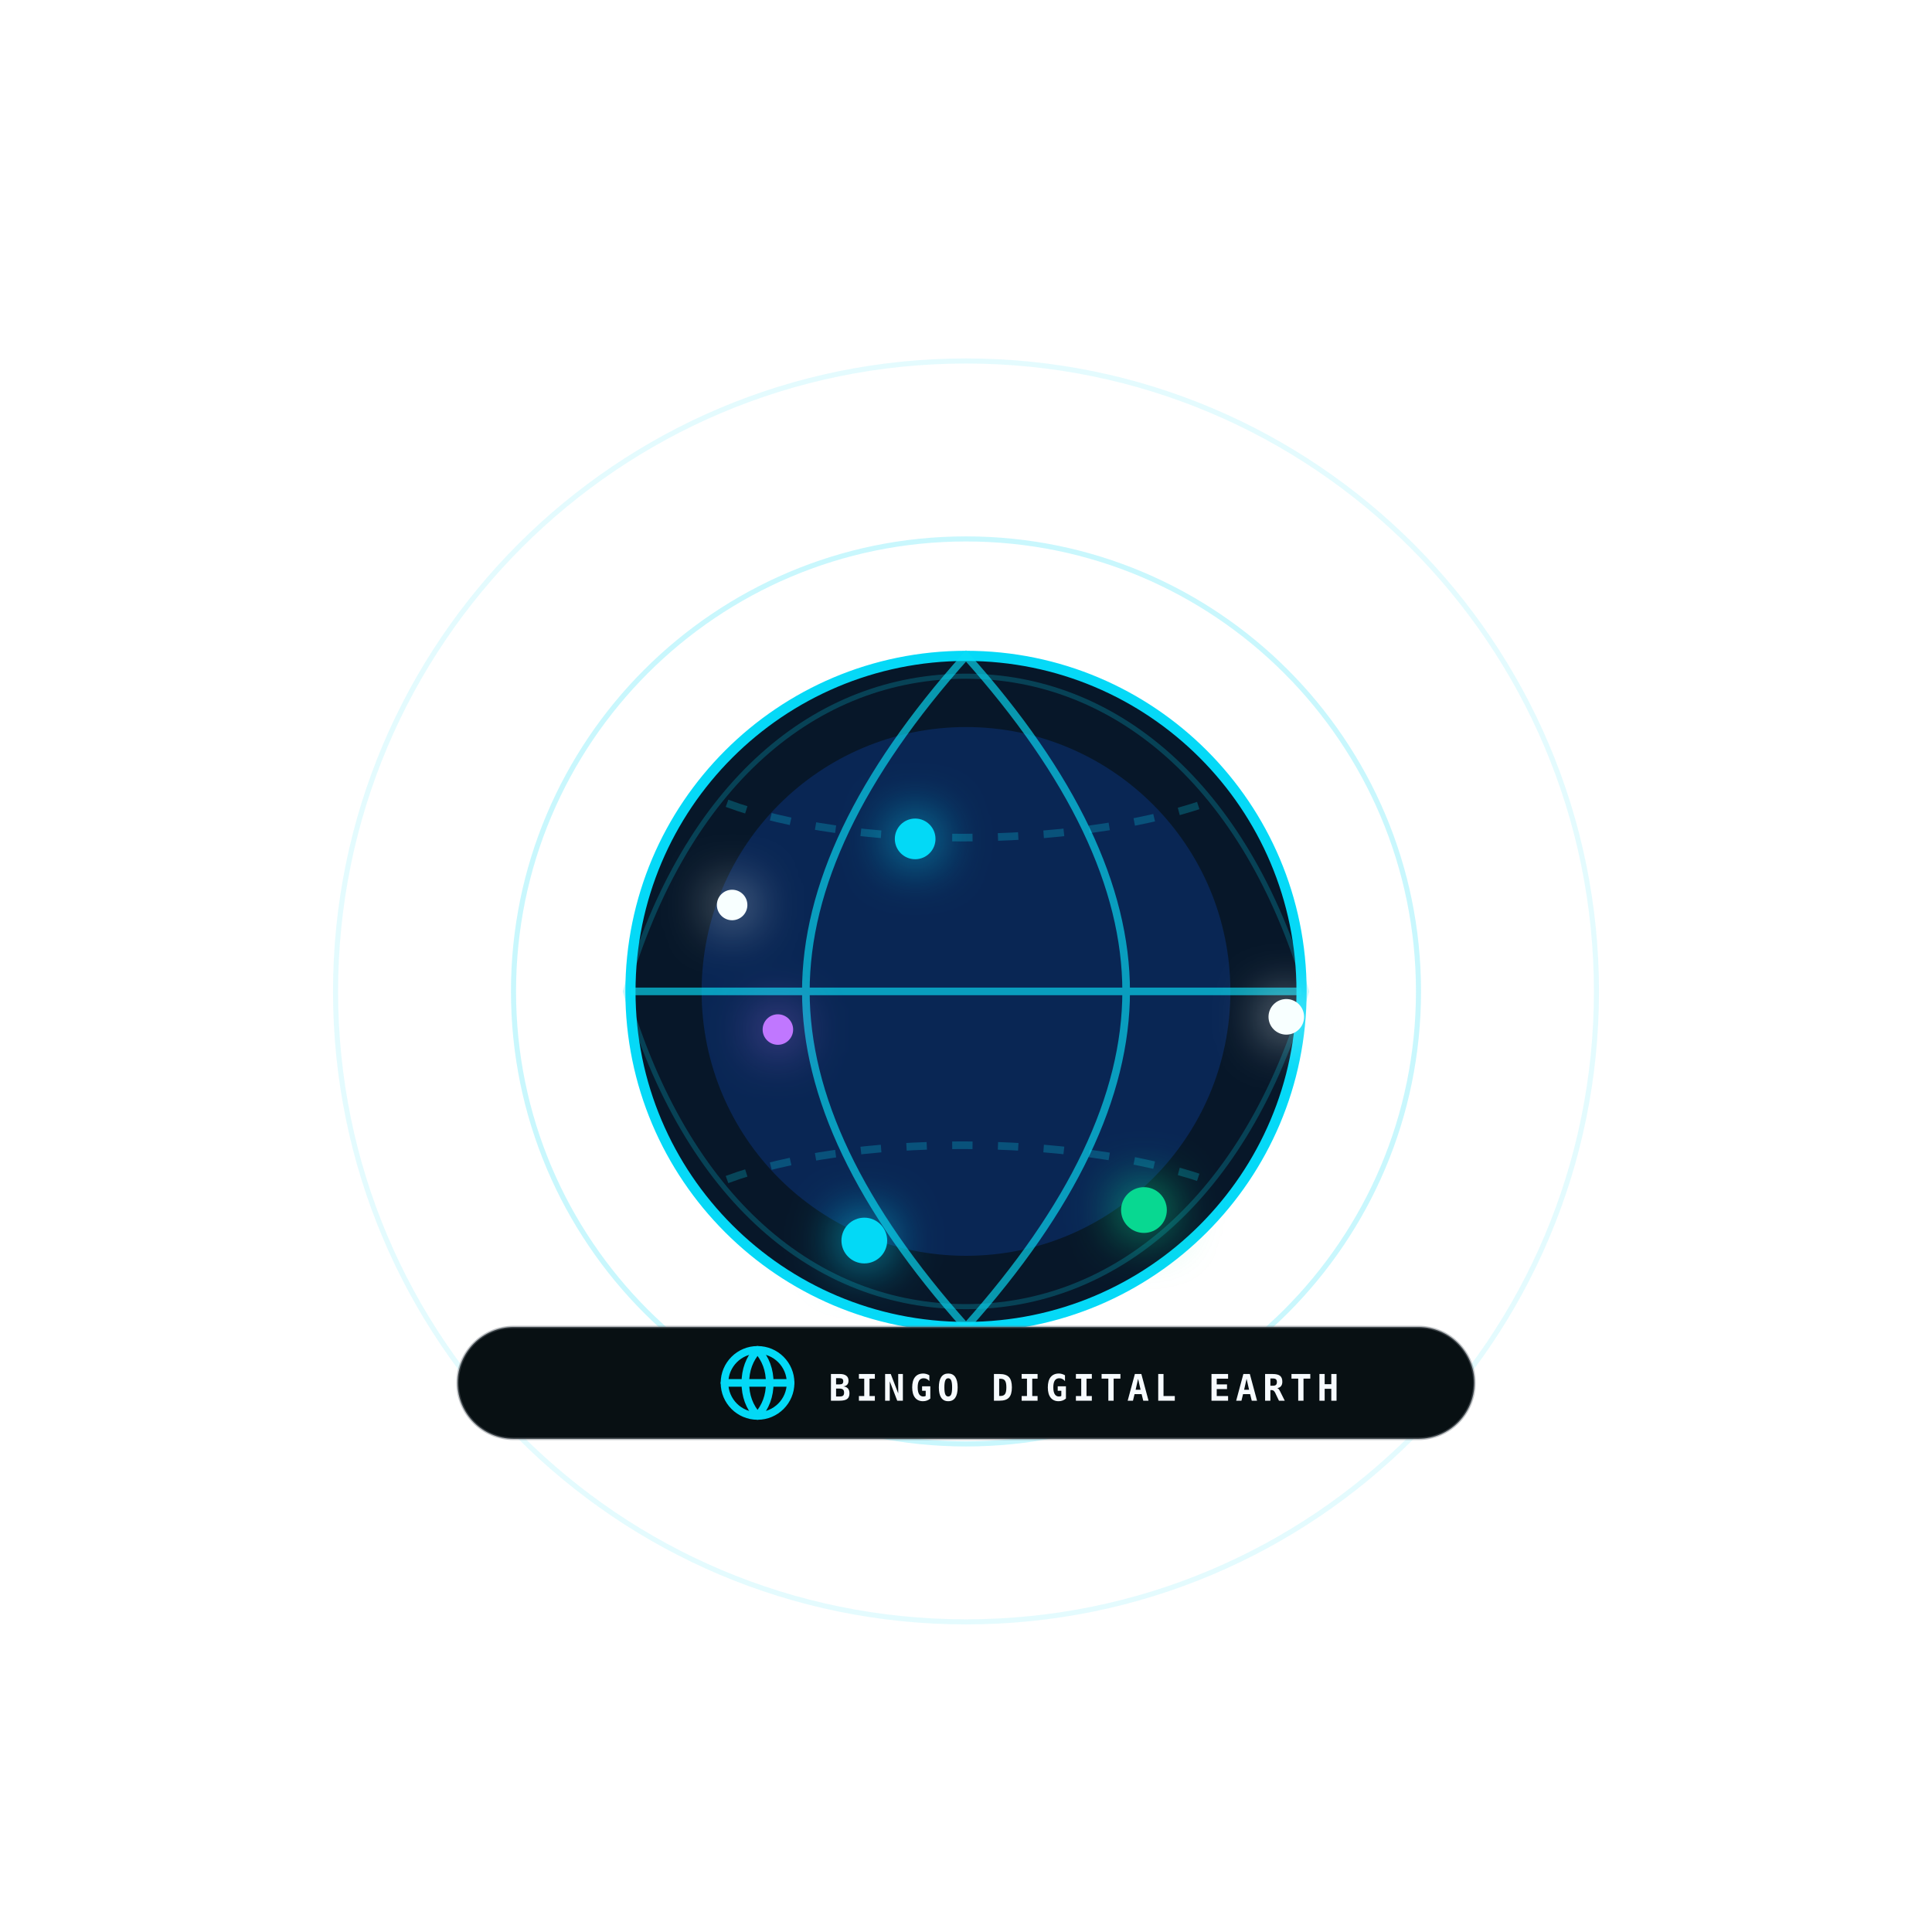
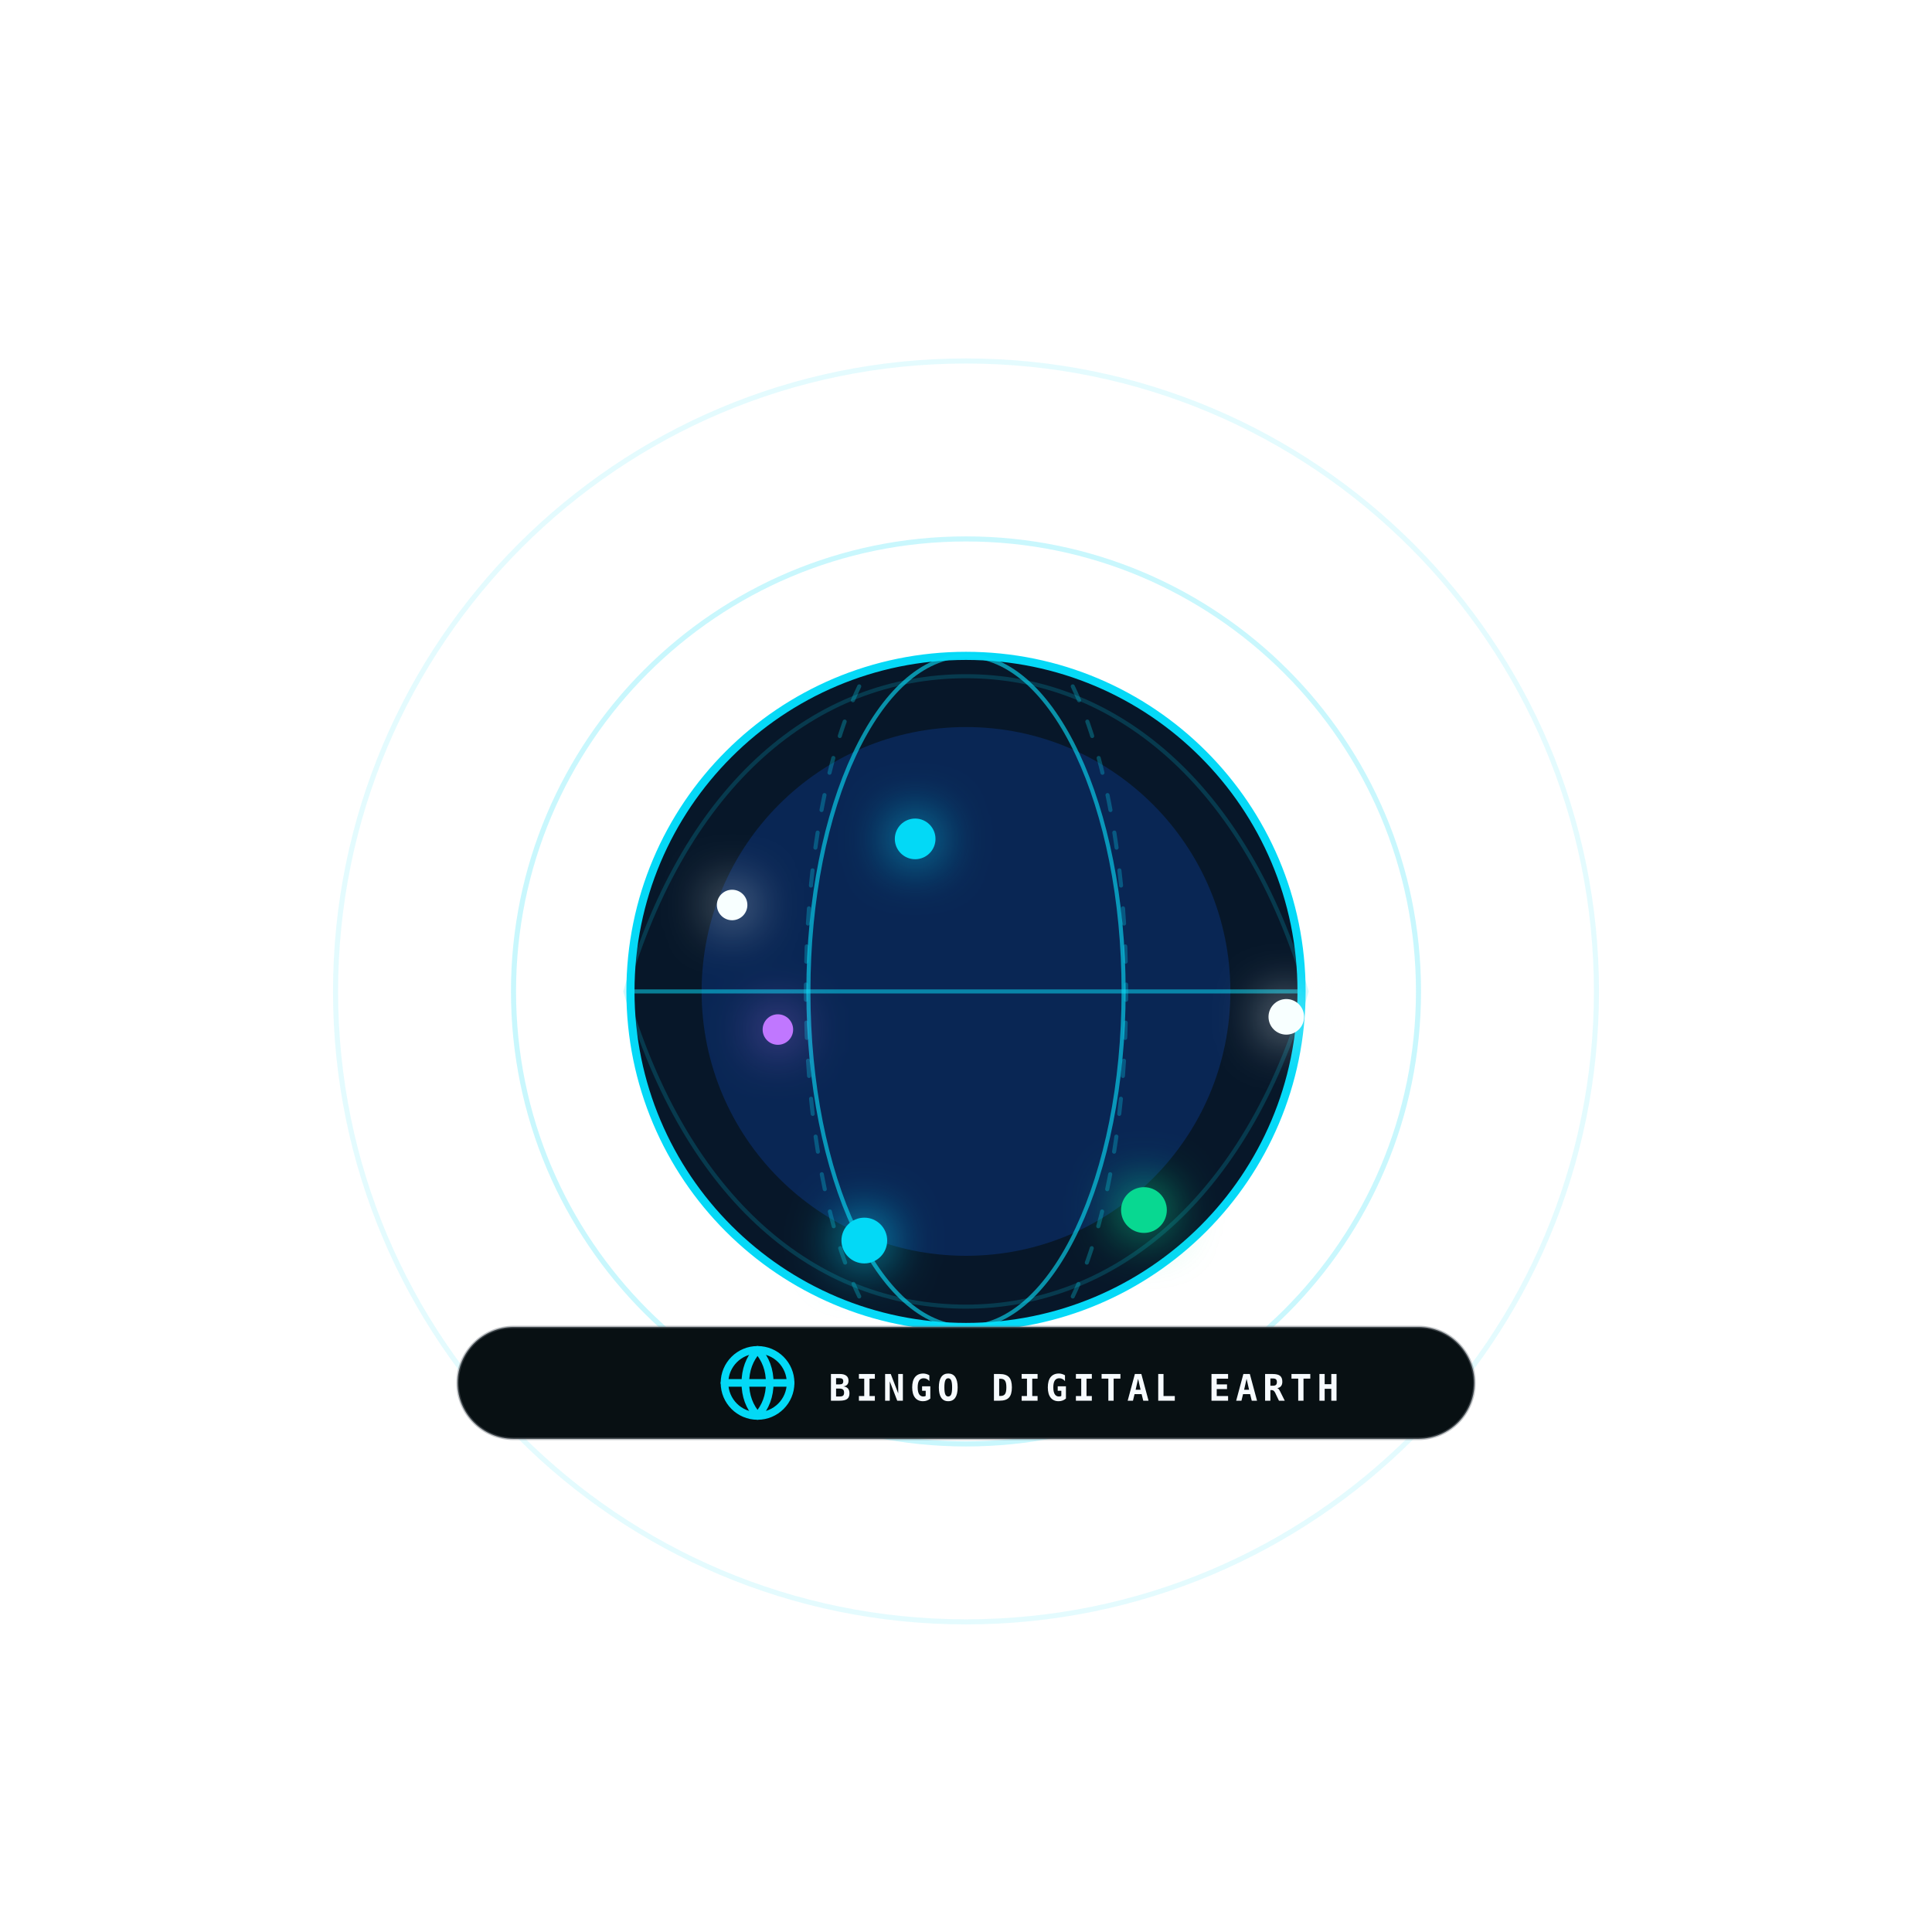
<svg xmlns="http://www.w3.org/2000/svg" width="760" height="760" viewBox="0 0 760 760" fill="none">
  <rect width="760" height="760" fill="none" />
  <circle cx="380" cy="390" r="248" stroke="#0ADDF8" stroke-opacity=".11" stroke-width="2" />
  <circle cx="380" cy="390" r="178" stroke="#0ADDF8" stroke-opacity=".22" stroke-width="2" />
-   <circle cx="380" cy="390" r="132" fill="#071729" stroke="#05D9F7" stroke-width="4" />
+   <circle cx="380" cy="390" r="132" fill="#071729" stroke="#05D9F7" stroke-width="3.2" />
  <circle cx="380" cy="390" r="104" fill="#0A2D68" opacity=".68" />
-   <path d="M248 390h264M380 258c42 47 63 91 63 132s-21 85-63 132c-42-47-63-91-63-132s21-85 63-132Z" stroke="#0ADDF8" stroke-opacity=".65" stroke-width="3" />
-   <path d="M286 316c48 18 136 18 188 0M286 464c48-18 136-18 188 0" stroke="#0ADDF8" stroke-opacity=".24" stroke-width="3" stroke-dasharray="8 10" />
-   <path d="M246 390c24-82 75-124 134-124 58 0 110 42 134 124-24 82-76 124-134 124-59 0-110-42-134-124Z" stroke="#0ADDF8" stroke-opacity=".22" stroke-width="2" />
+   <path d="M248 390h264" stroke="#0ADDF8" stroke-opacity=".52" stroke-width="1.6" />
+   <ellipse cx="380" cy="390" rx="62" ry="132" stroke="#0ADDF8" stroke-opacity=".62" stroke-width="1.6" />
+   <path d="M338 270c-28 58-28 182 0 240M422 270c28 58 28 182 0 240" stroke="#0ADDF8" stroke-opacity=".28" stroke-width="1.6" stroke-linecap="round" stroke-dasharray="6 9" />
+   <path d="M246 390c24-82 75-124 134-124 58 0 110 42 134 124-24 82-76 124-134 124-59 0-110-42-134-124Z" stroke="#0ADDF8" stroke-opacity=".18" stroke-width="1.6" />
  <g filter="url(#glow)">
    <circle cx="360" cy="330" r="8" fill="#03D9F6" />
    <circle cx="450" cy="476" r="9" fill="#08D891" />
    <circle cx="306" cy="405" r="6" fill="#C077FF" />
    <circle cx="506" cy="400" r="7" fill="#F8FFFF" />
    <circle cx="340" cy="488" r="9" fill="#03D9F6" />
    <circle cx="288" cy="356" r="6" fill="#F8FFFF" />
  </g>
  <rect x="180" y="522" width="400" height="44" rx="22" fill="#081013" stroke="#6D747B" stroke-opacity=".44" />
  <circle cx="298" cy="544" r="13" stroke="#03D9F6" stroke-width="3" />
  <path d="M285 544h26M298 531c3.2 3.6 4.8 7.9 4.8 13s-1.6 9.4-4.8 13M298 531c-3.2 3.6-4.8 7.9-4.8 13s1.6 9.4 4.8 13" stroke="#03D9F6" stroke-width="3" stroke-linecap="round" />
  <text x="326" y="551" fill="#F7FBFF" font-family="Consolas, monospace" font-size="14.4" font-weight="800" letter-spacing="2">BINGO DIGITAL EARTH</text>
  <defs>
    <filter id="glow" x="260" y="300" width="280" height="220" filterUnits="userSpaceOnUse" color-interpolation-filters="sRGB">
      <feGaussianBlur stdDeviation="10" result="blur" />
      <feMerge>
        <feMergeNode in="blur" />
        <feMergeNode in="SourceGraphic" />
      </feMerge>
    </filter>
  </defs>
</svg>
